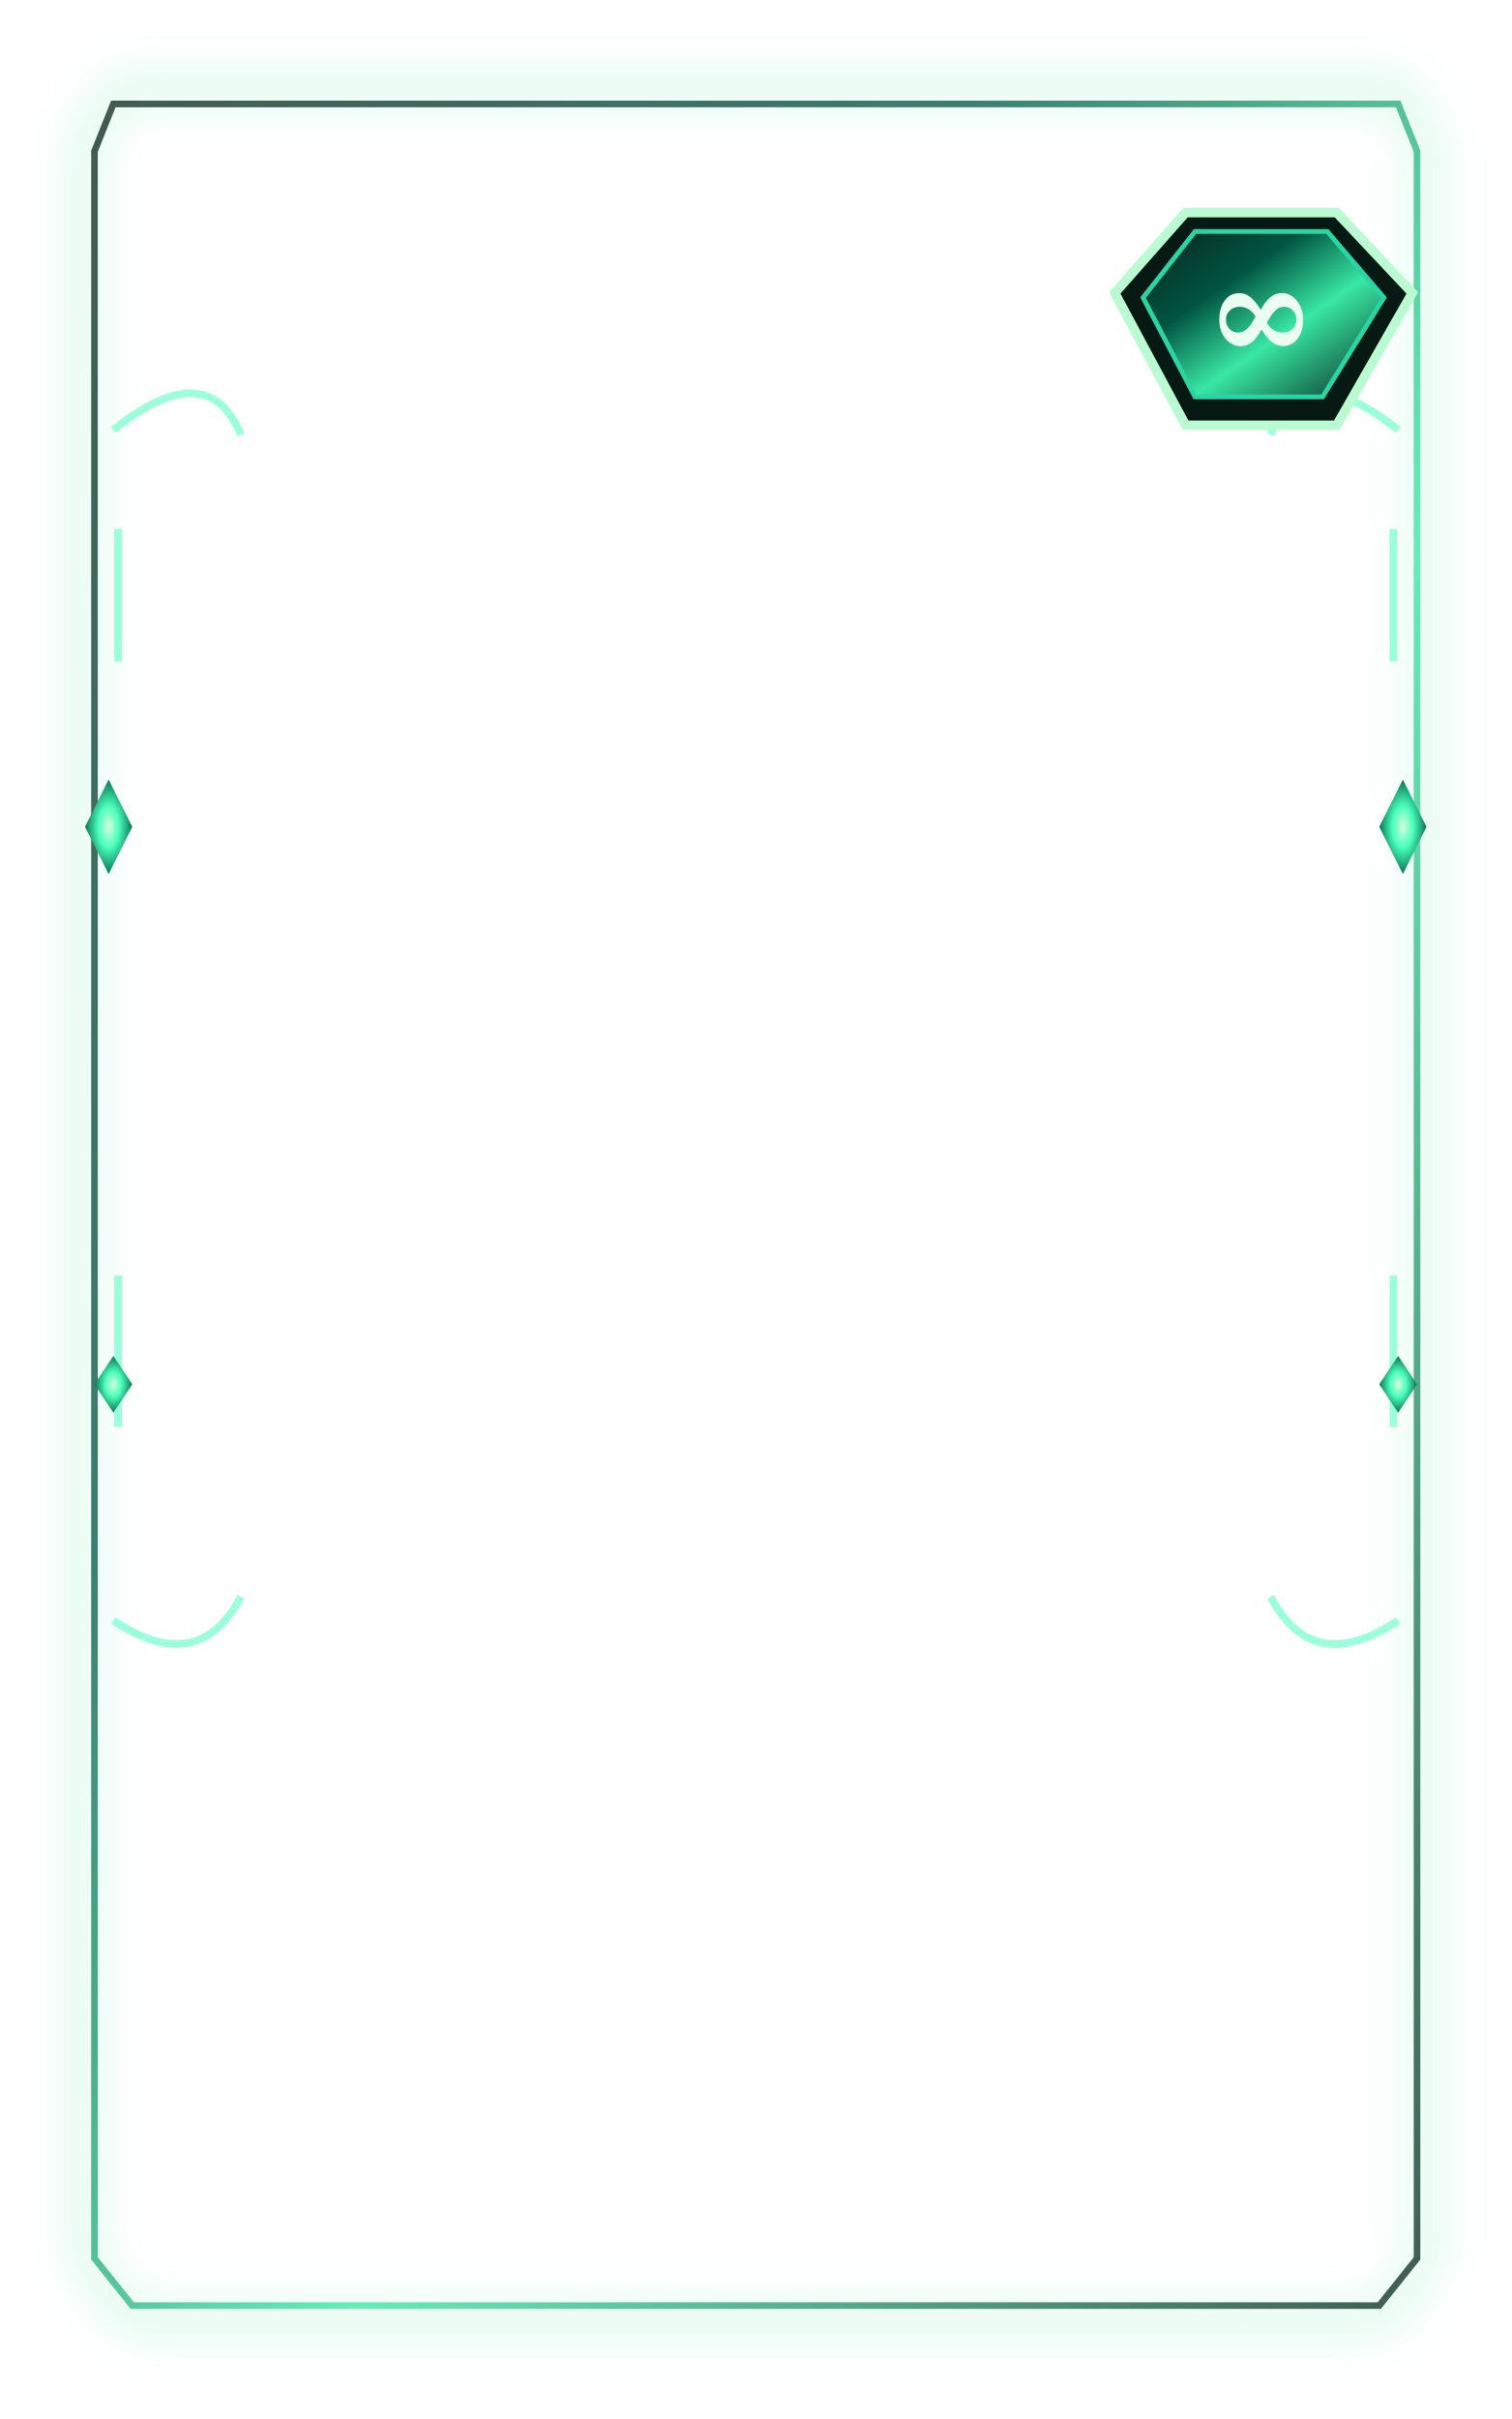
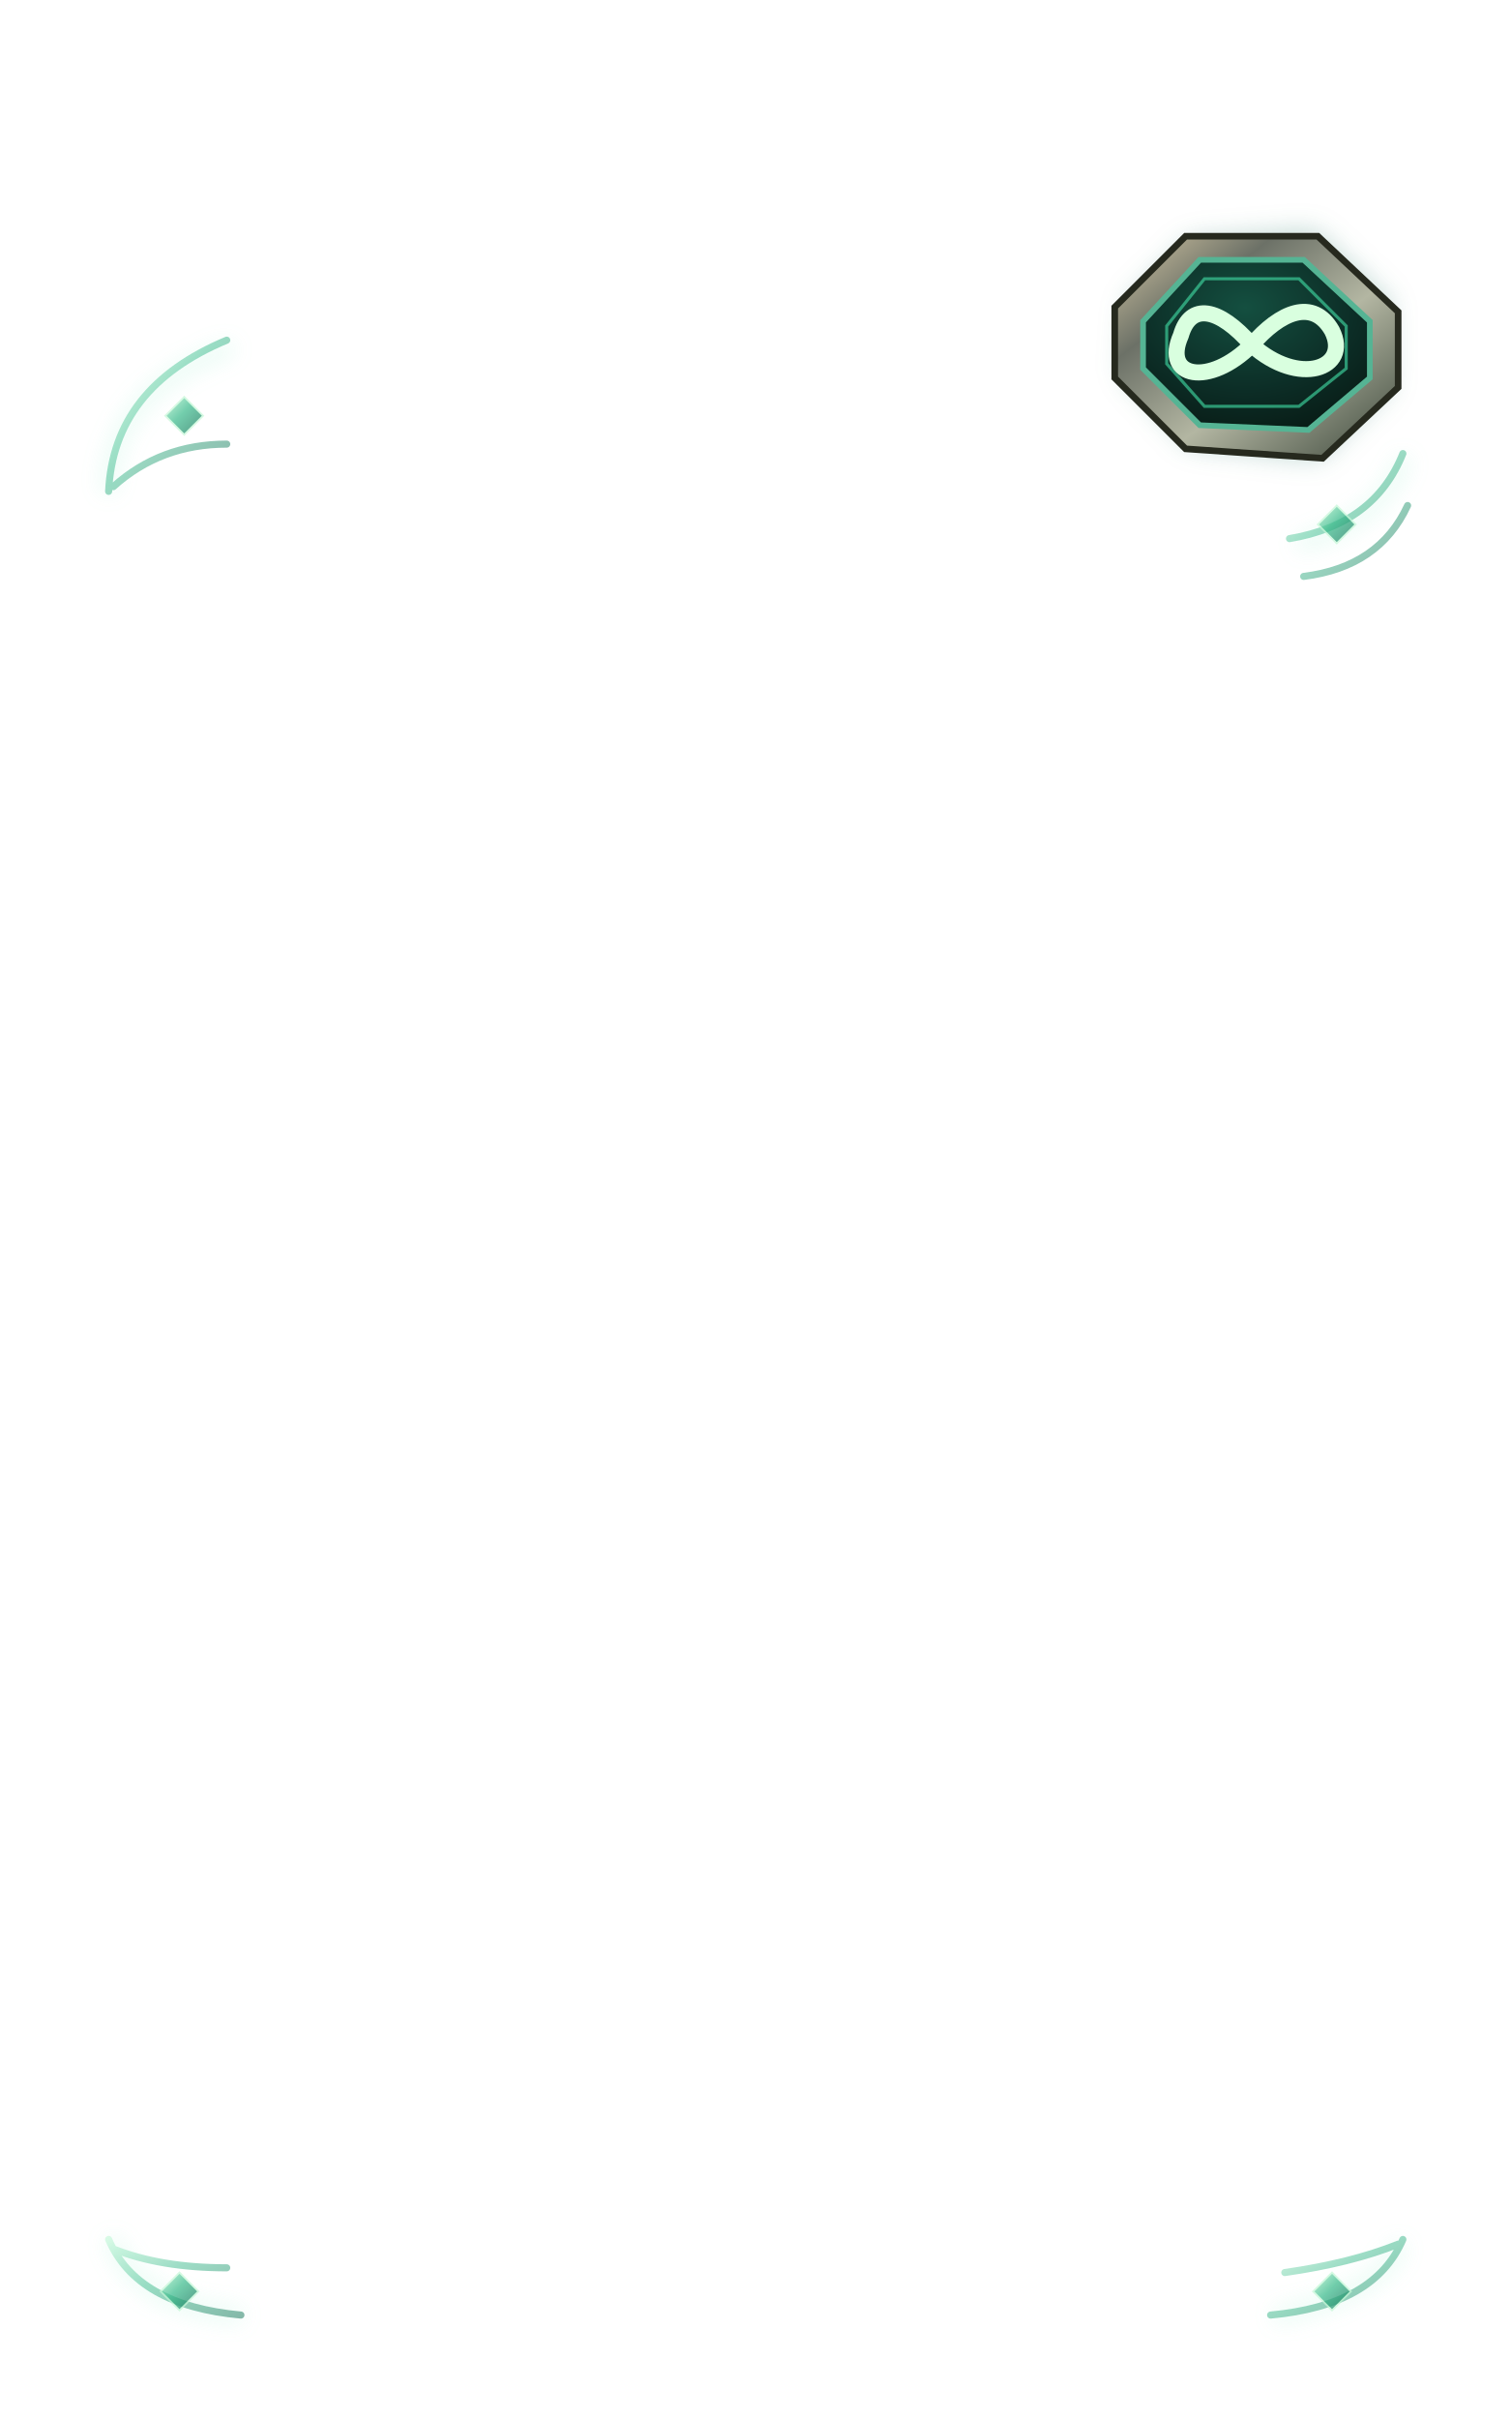
<svg xmlns="http://www.w3.org/2000/svg" width="320" height="512" viewBox="0 0 320 512">
  <defs>
-     <linearGradient id="s" x1="0" x2="1" y1="0" y2="1">
-       <stop stop-color="#08251d" />
-       <stop offset=".33" stop-color="#005541" />
-       <stop offset=".6" stop-color="#39e7a3" />
-       <stop offset="1" stop-color="#06281f" />
+     <linearGradient id="emeraldEtch" x1="0" y1="0" x2="1" y2="1">
+       <stop offset="0" stop-color="#b6f6cf" />
+       <stop offset=".44" stop-color="#38b98a" />
+       <stop offset="1" stop-color="#0a6d50" />
    </linearGradient>
-     <radialGradient id="a">
-       <stop stop-color="#d5ffde" />
-       <stop offset=".44" stop-color="#4affbb" />
-       <stop offset="1" stop-color="#067452" />
+     <linearGradient id="inlaidMetal" x1="0" y1="0" x2="1" y2="1">
+       <stop offset="0" stop-color="#d5c7a4" />
+       <stop offset=".28" stop-color="#6c7167" />
+       <stop offset=".58" stop-color="#b3b6a2" />
+       <stop offset="1" stop-color="#3c473b" />
+     </linearGradient>
+     <radialGradient id="sealStone" cx="45%" cy="28%" r="85%">
+       <stop offset="0" stop-color="#144f40" />
+       <stop offset=".58" stop-color="#0c2d26" />
+       <stop offset="1" stop-color="#071711" />
    </radialGradient>
-     <filter id="glow" x="-60%" y="-60%" width="220%" height="220%">
-       <feGaussianBlur stdDeviation="5" />
+     <filter id="etchedGlow" x="-85%" y="-85%" width="270%" height="270%">
+       <feGaussianBlur stdDeviation="2.2" />
+     </filter>
+     <filter id="sealGlow" x="-55%" y="-55%" width="210%" height="210%">
+       <feGaussianBlur stdDeviation="2.8" />
    </filter>
  </defs>
-   <path d="M24 19 L296 19 L302 30 L302 478 L293 491 L27 491 L18 478 L18 31 Z" fill="none" stroke="#4ce5a4" stroke-width="2.8" opacity=".45" filter="url(#glow)" />
-   <path d="M24 22 L296 22 L300 32 L300 478 L292 488 L28 488 L20 478 L20 32Z" fill="none" stroke="url(#s)" stroke-width="1.4" opacity=".75" />
-   <g fill="none" stroke="#82ffd2" stroke-width="1.6" opacity=".8">
-     <path d="M25 112 L25 140 M25 270 L25 302 M295 112 L295 140 M295 270 L295 302" />
-     <path d="M24 91 Q44 75 51 92 M296 91 Q276 75 269 92 M24 343 Q42 355 51 338 M296 343 Q278 355 269 338" />
+   <g fill="none" stroke="url(#emeraldEtch)" stroke-width="1.5" stroke-linecap="round" stroke-linejoin="round">
+     <path d="M23 104 Q24 82 48 72 M24 103 Q34 94 48 94" opacity=".49" />
+     <path d="M273 114 Q291 111 297 96 M276 122 Q292 120 298 107" opacity=".49" />
+     <path d="M23 474 Q29 488 51 490 M24 476 Q34 480 48 480" opacity=".49" />
+     <path d="M269 490 Q291 488 297 474 M272 481 Q286 479 296 475" opacity=".49" />
  </g>
-   <g fill="url(#a)">
-     <path d="M23 165 L28 175 L23 185 L18 175 Z" />
-     <path d="M297 165 L302 175 L297 185 L292 175Z" />
-     <path d="M24 287 L28 293 L24 299 L20 293Z" />
-     <path d="M296 287 L300 293 L296 299 L292 293Z" />
+   <g fill="none" stroke="#54e4ad" stroke-width="3.2" stroke-linecap="round" opacity=".13" filter="url(#etchedGlow)">
+     <path d="M23 103 Q24 83 48 74" />
+     <path d="M276 115 Q292 110 297 98" />
+     <path d="M24 475 Q30 488 50 490" />
+     <path d="M271 490 Q291 486 296 476" />
  </g>
-   <g transform="translate(253 66)">
-     <path d="M-2 -21 L30 -21 L46 -4 L30 24 L-2 24 L-17 -4Z" fill="#061913" stroke="#bafbd2" stroke-width="2" />
-     <path d="M0 -17 H28 L40 -3 L27 18 H0 L-11 -3Z" fill="url(#s)" stroke="#29d5a2" stroke-width="1" />
-     <text x="14" y="10" text-anchor="middle" font-size="28" font-family="Georgia,serif" font-weight="bold" fill="#eafff1">∞</text>
+   <g fill="url(#emeraldEtch)" stroke="#c4f7d6" stroke-width=".38" opacity=".7">
+     <path d="M35 88 L39 84 L43 88 L39 92Z" />
+     <path d="M279 111 L283 107 L287 111 L283 115Z" />
+     <path d="M34 485 L38 481 L42 485 L38 489Z" />
+     <path d="M278 485 L282 481 L286 485 L282 489Z" />
+   </g>
+   <g transform="translate(256 71)">
+     <path d="M-4 -20 L22 -22 L38 -7 L38 11 L23 26 L-4 23 L-18 8 L-17 -7Z" fill="#11624b" opacity=".28" filter="url(#sealGlow)" />
+     <path d="M-5 -21 L23 -21 L40 -5 L40 11 L24 26 L-5 24 L-20 9 L-20 -6Z" fill="url(#inlaidMetal)" stroke="#26291e" stroke-width="1.4" />
+     <path d="M-2 -16 L20 -16 L34 -3 L34 9 L21 20 L-2 19 L-14 7 L-14 -3Z" fill="url(#sealStone)" stroke="#55b494" stroke-width="1.2" />
+     <path d="M-1 -12 L19 -12 L29 -2 L29 7 L19 15 L-1 15 L-9 6 L-9 -2Z" fill="none" stroke="#3ed49e" stroke-width=".65" opacity=".65" />
+     <path d="M9 2 C2 -6 -4 -7 -6 0 C-10 9 0 11 9 2 C15 -5 22 -8 26 -1 C30 7 19 11 9 2" fill="none" stroke="#d9ffdf" stroke-width="3.4" stroke-linecap="round" stroke-linejoin="round" />
  </g>
</svg>
